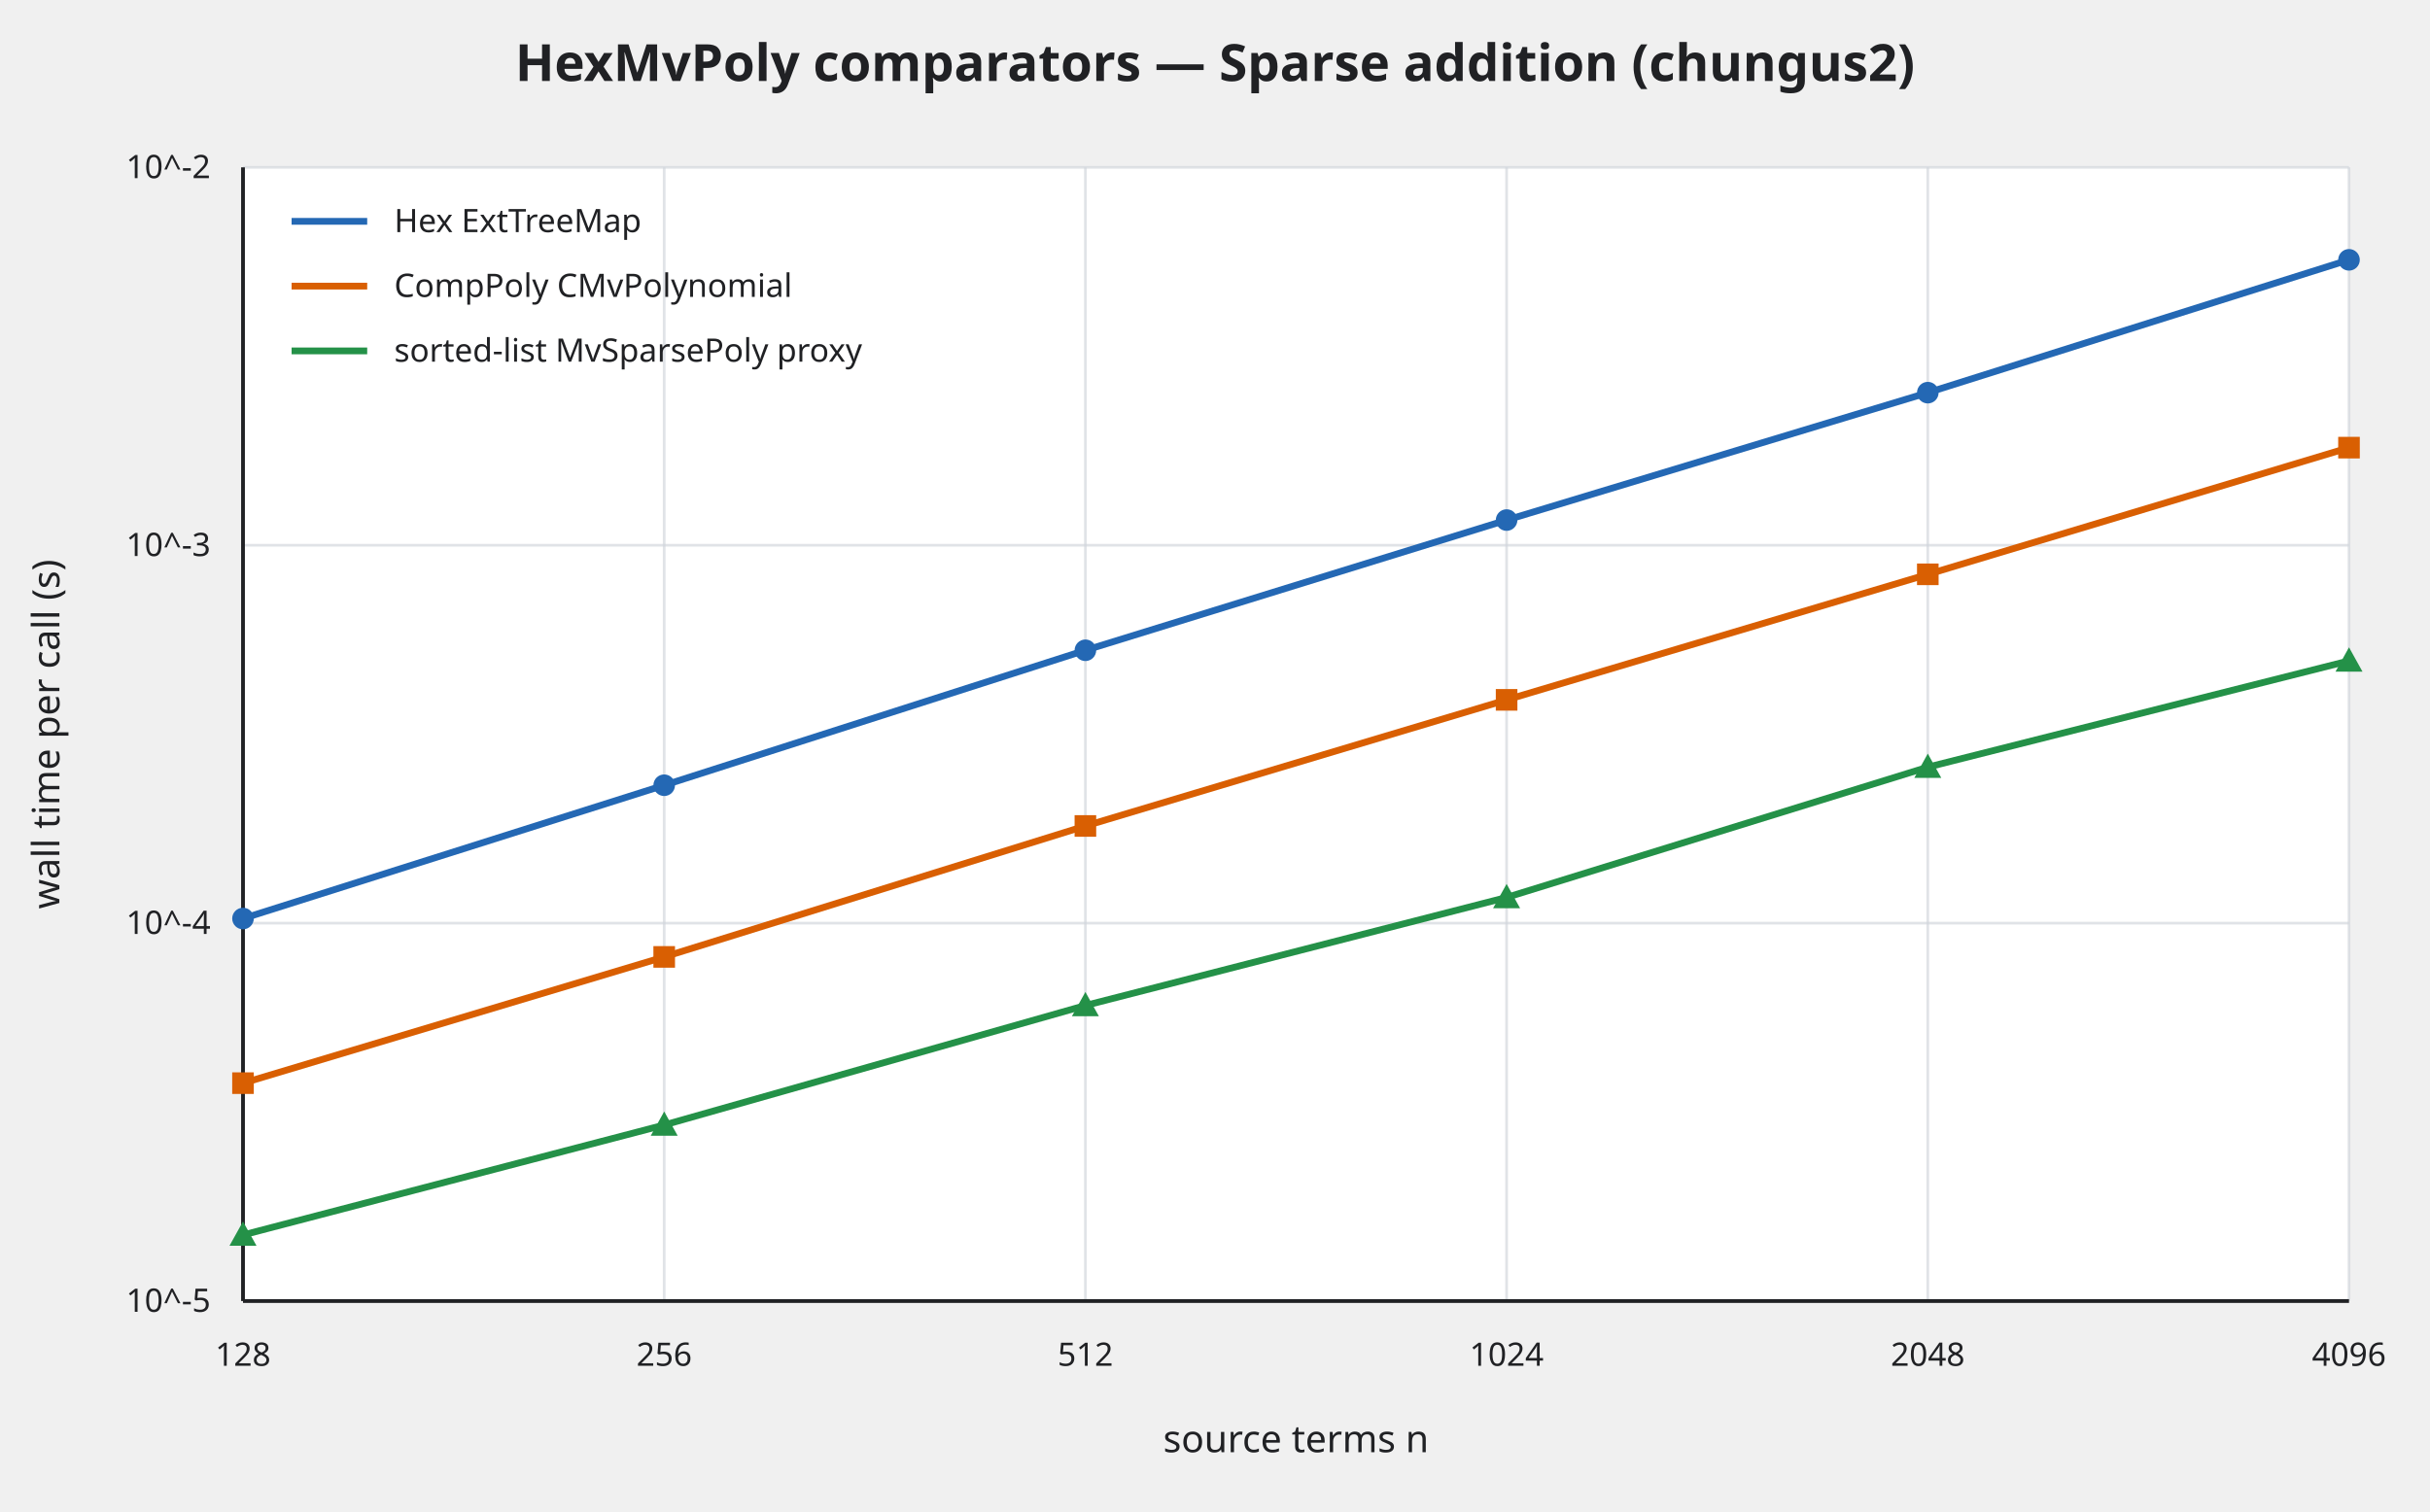
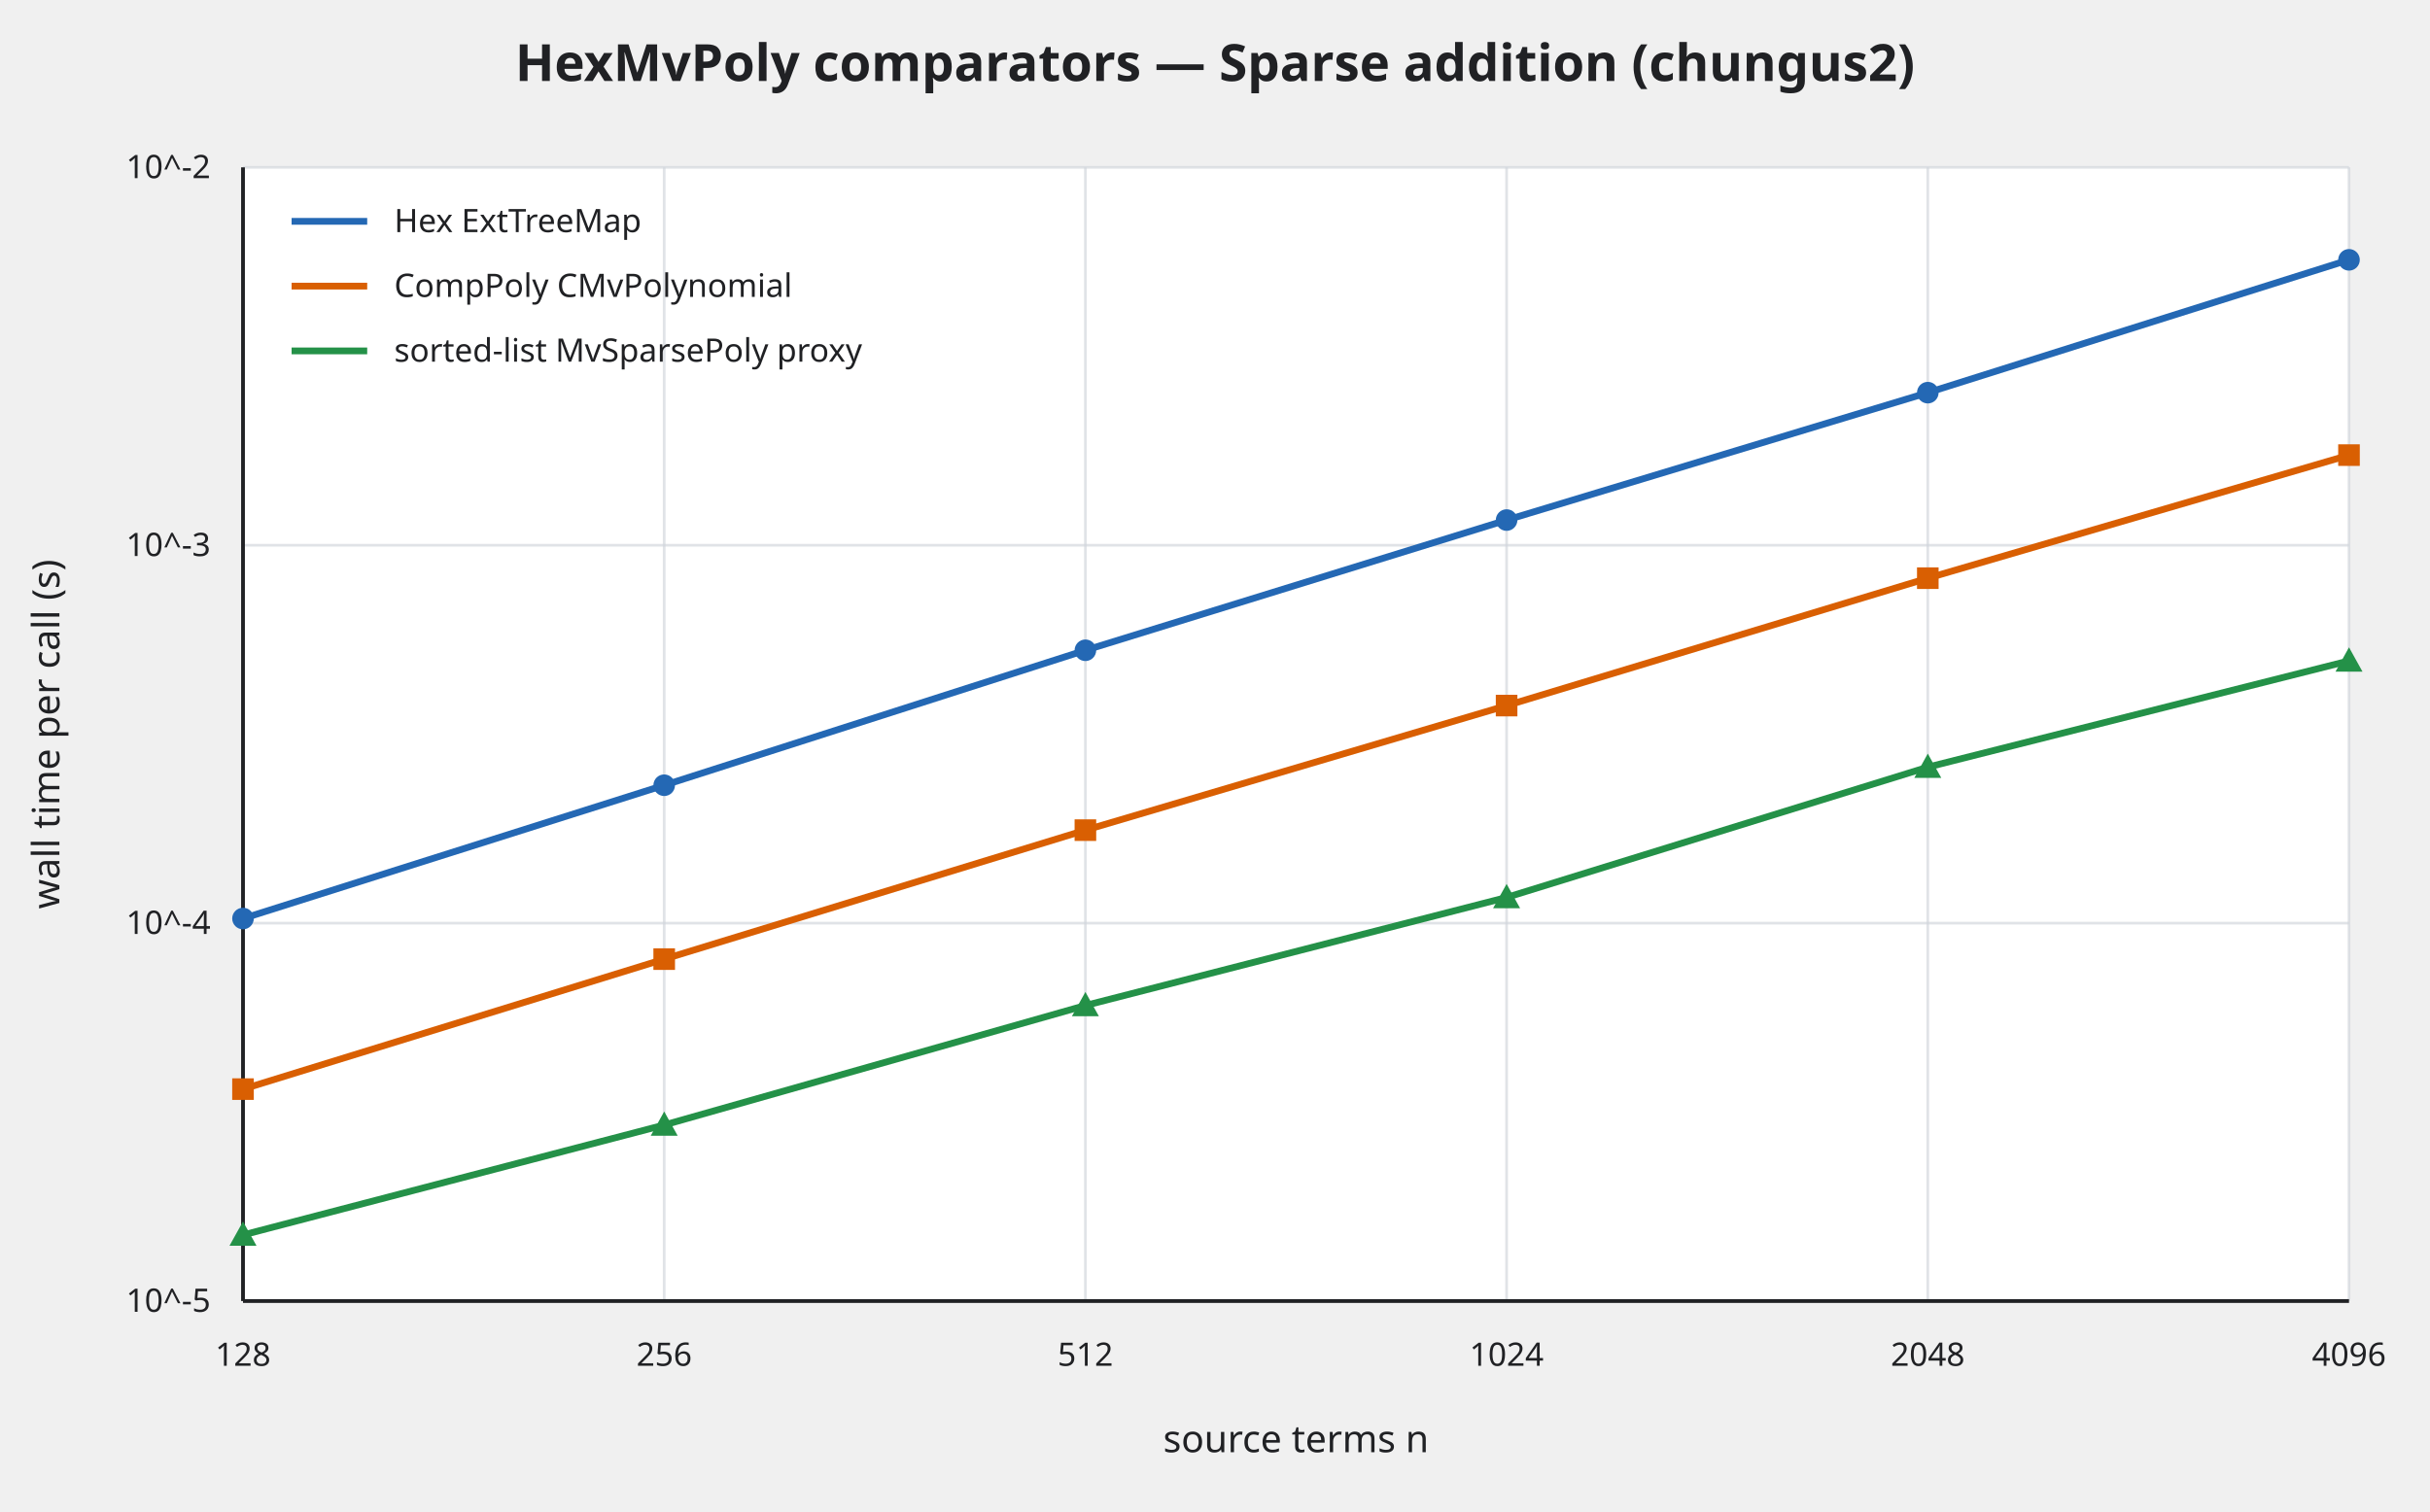
<svg xmlns="http://www.w3.org/2000/svg" width="900" height="560" viewBox="0 0 900 560">
  <style>
text { font-family: sans-serif; fill: #202124; }
.grid { stroke: #cfd4da; stroke-width: 1; opacity: 0.65; }
.axis { stroke: #202124; stroke-width: 1.4; }
.series { fill: none; stroke-width: 2.5; }
</style>
  <text x="450.0" y="30" text-anchor="middle" font-size="19" font-weight="600">HexMvPoly comparators — Sparse addition (chungus2)</text>
  <rect x="90" y="62" width="780" height="420" fill="#ffffff" />
  <line class="grid" x1="90.00" y1="62" x2="90.00" y2="482" />
  <text x="90.00" y="506" text-anchor="middle" font-size="12">128</text>
  <line class="grid" x1="246.00" y1="62" x2="246.00" y2="482" />
  <text x="246.00" y="506" text-anchor="middle" font-size="12">256</text>
  <line class="grid" x1="402.00" y1="62" x2="402.00" y2="482" />
  <text x="402.00" y="506" text-anchor="middle" font-size="12">512</text>
  <line class="grid" x1="558.00" y1="62" x2="558.00" y2="482" />
  <text x="558.00" y="506" text-anchor="middle" font-size="12">1024</text>
  <line class="grid" x1="714.00" y1="62" x2="714.00" y2="482" />
  <text x="714.00" y="506" text-anchor="middle" font-size="12">2048</text>
  <line class="grid" x1="870.00" y1="62" x2="870.00" y2="482" />
  <text x="870.00" y="506" text-anchor="middle" font-size="12">4096</text>
  <line class="grid" x1="90" y1="482.00" x2="870" y2="482.00" />
  <text x="78" y="486.00" text-anchor="end" font-size="12">10^-5</text>
  <line class="grid" x1="90" y1="342.00" x2="870" y2="342.00" />
  <text x="78" y="346.00" text-anchor="end" font-size="12">10^-4</text>
  <line class="grid" x1="90" y1="202.00" x2="870" y2="202.00" />
  <text x="78" y="206.00" text-anchor="end" font-size="12">10^-3</text>
  <line class="grid" x1="90" y1="62.00" x2="870" y2="62.00" />
  <text x="78" y="66.00" text-anchor="end" font-size="12">10^-2</text>
  <line class="axis" x1="90" y1="482" x2="870" y2="482" />
  <line class="axis" x1="90" y1="62" x2="90" y2="482" />
  <text x="480.0" y="538" text-anchor="middle" font-size="14">source terms n</text>
  <text x="22" y="272.0" text-anchor="middle" font-size="14" transform="rotate(-90 22 272.0)">wall time per call (s)</text>
  <polyline class="series" stroke="#2468b4" points="90.00,340.29 246.00,290.91 402.00,240.91 558.00,192.67 714.00,145.47 870.00,96.26" />
  <circle cx="90.00" cy="340.29" r="4" fill="#2468b4" />
  <circle cx="246.00" cy="290.91" r="4" fill="#2468b4" />
  <circle cx="402.00" cy="240.91" r="4" fill="#2468b4" />
  <circle cx="558.00" cy="192.67" r="4" fill="#2468b4" />
  <circle cx="714.00" cy="145.47" r="4" fill="#2468b4" />
  <circle cx="870.00" cy="96.26" r="4" fill="#2468b4" />
  <line x1="108" y1="82" x2="136" y2="82" stroke="#2468b4" stroke-width="2.5" />
  <text x="146" y="86" font-size="12">Hex ExtTreeMap</text>
-   <polyline class="series" stroke="#d95f02" points="90.00,401.28 246.00,354.51 402.00,306.00 558.00,259.28 714.00,212.77 870.00,165.84" />
-   <rect x="86.00" y="397.28" width="8" height="8" fill="#d95f02" />
-   <rect x="242.00" y="350.51" width="8" height="8" fill="#d95f02" />
-   <rect x="398.00" y="302.00" width="8" height="8" fill="#d95f02" />
-   <rect x="554.00" y="255.28" width="8" height="8" fill="#d95f02" />
-   <rect x="710.00" y="208.77" width="8" height="8" fill="#d95f02" />
-   <rect x="866.00" y="161.84" width="8" height="8" fill="#d95f02" />
+   <polyline class="series" stroke="#d95f02" points="90.00,403.49 246.00,355.33 402.00,307.55 558.00,261.40 714.00,214.20 870.00,168.61" />
+   <rect x="86.00" y="399.49" width="8" height="8" fill="#d95f02" />
+   <rect x="242.00" y="351.33" width="8" height="8" fill="#d95f02" />
+   <rect x="398.00" y="303.55" width="8" height="8" fill="#d95f02" />
+   <rect x="554.00" y="257.40" width="8" height="8" fill="#d95f02" />
+   <rect x="710.00" y="210.20" width="8" height="8" fill="#d95f02" />
+   <rect x="866.00" y="164.61" width="8" height="8" fill="#d95f02" />
  <line x1="108" y1="106" x2="136" y2="106" stroke="#d95f02" stroke-width="2.5" />
  <text x="146" y="110" font-size="12">CompPoly CMvPolynomial</text>
  <polyline class="series" stroke="#249148" points="90.00,457.52 246.00,416.78 402.00,372.50 558.00,332.47 714.00,284.20 870.00,244.82" />
  <polygon points="90.00,452.52 85.00,461.52 95.00,461.52" fill="#249148" />
  <polygon points="246.00,411.78 241.00,420.78 251.00,420.78" fill="#249148" />
  <polygon points="402.00,367.50 397.00,376.50 407.00,376.50" fill="#249148" />
  <polygon points="558.00,327.47 553.00,336.47 563.00,336.47" fill="#249148" />
  <polygon points="714.00,279.20 709.00,288.20 719.00,288.20" fill="#249148" />
  <polygon points="870.00,239.82 865.00,248.82 875.00,248.82" fill="#249148" />
  <line x1="108" y1="130" x2="136" y2="130" stroke="#249148" stroke-width="2.5" />
  <text x="146" y="134" font-size="12">sorted-list MvSparsePoly proxy</text>
</svg>
